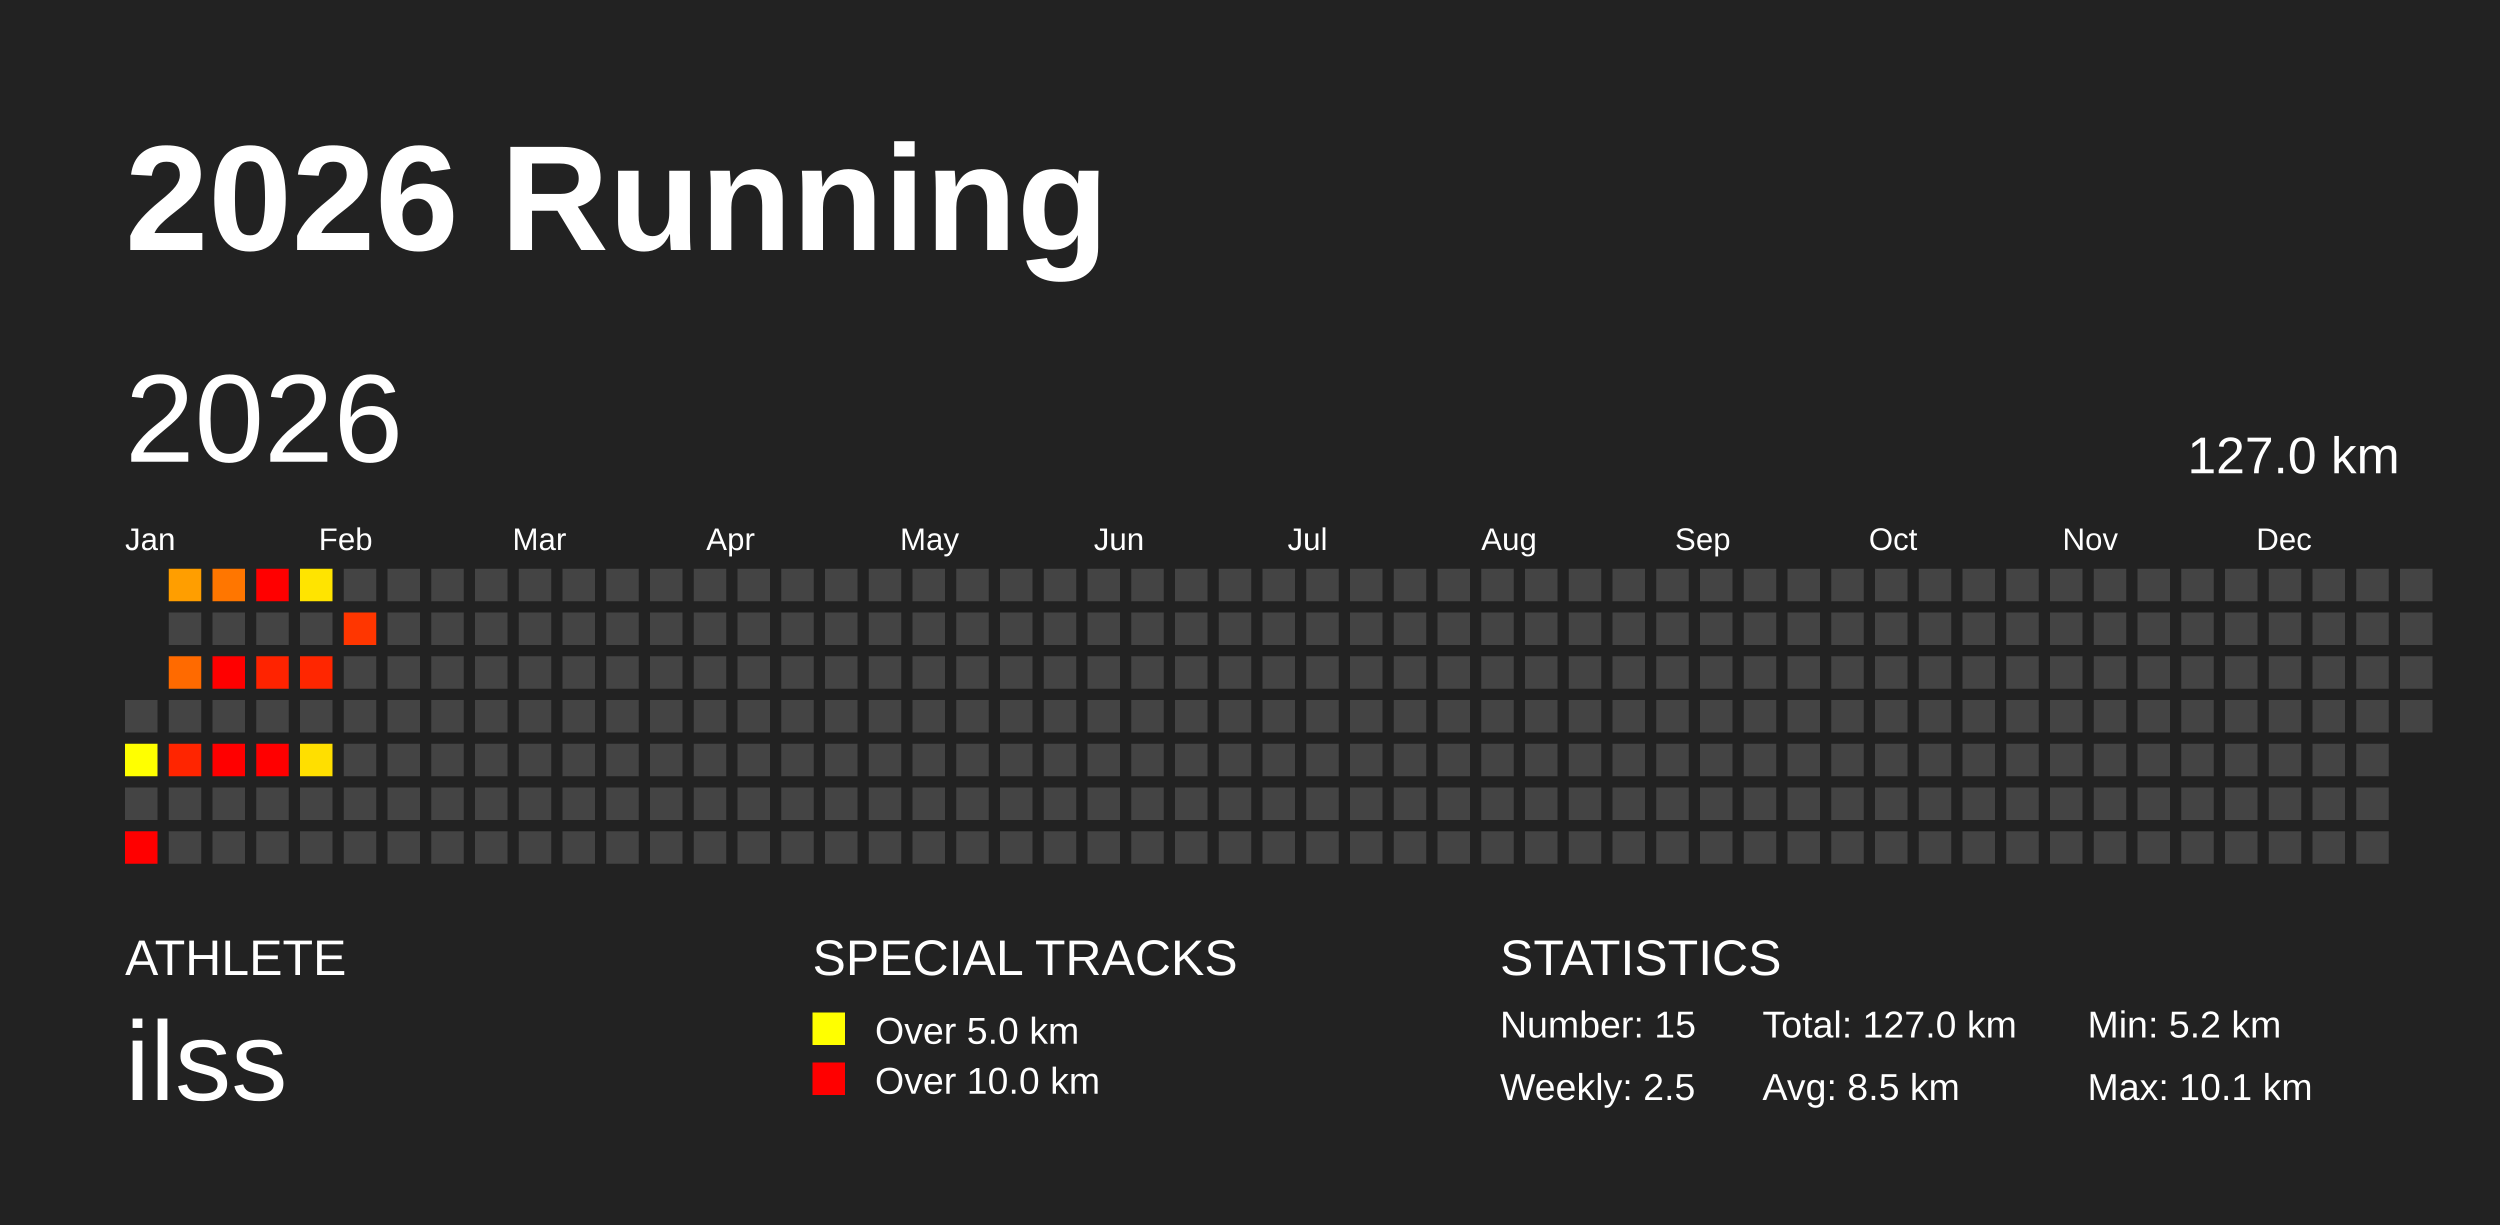
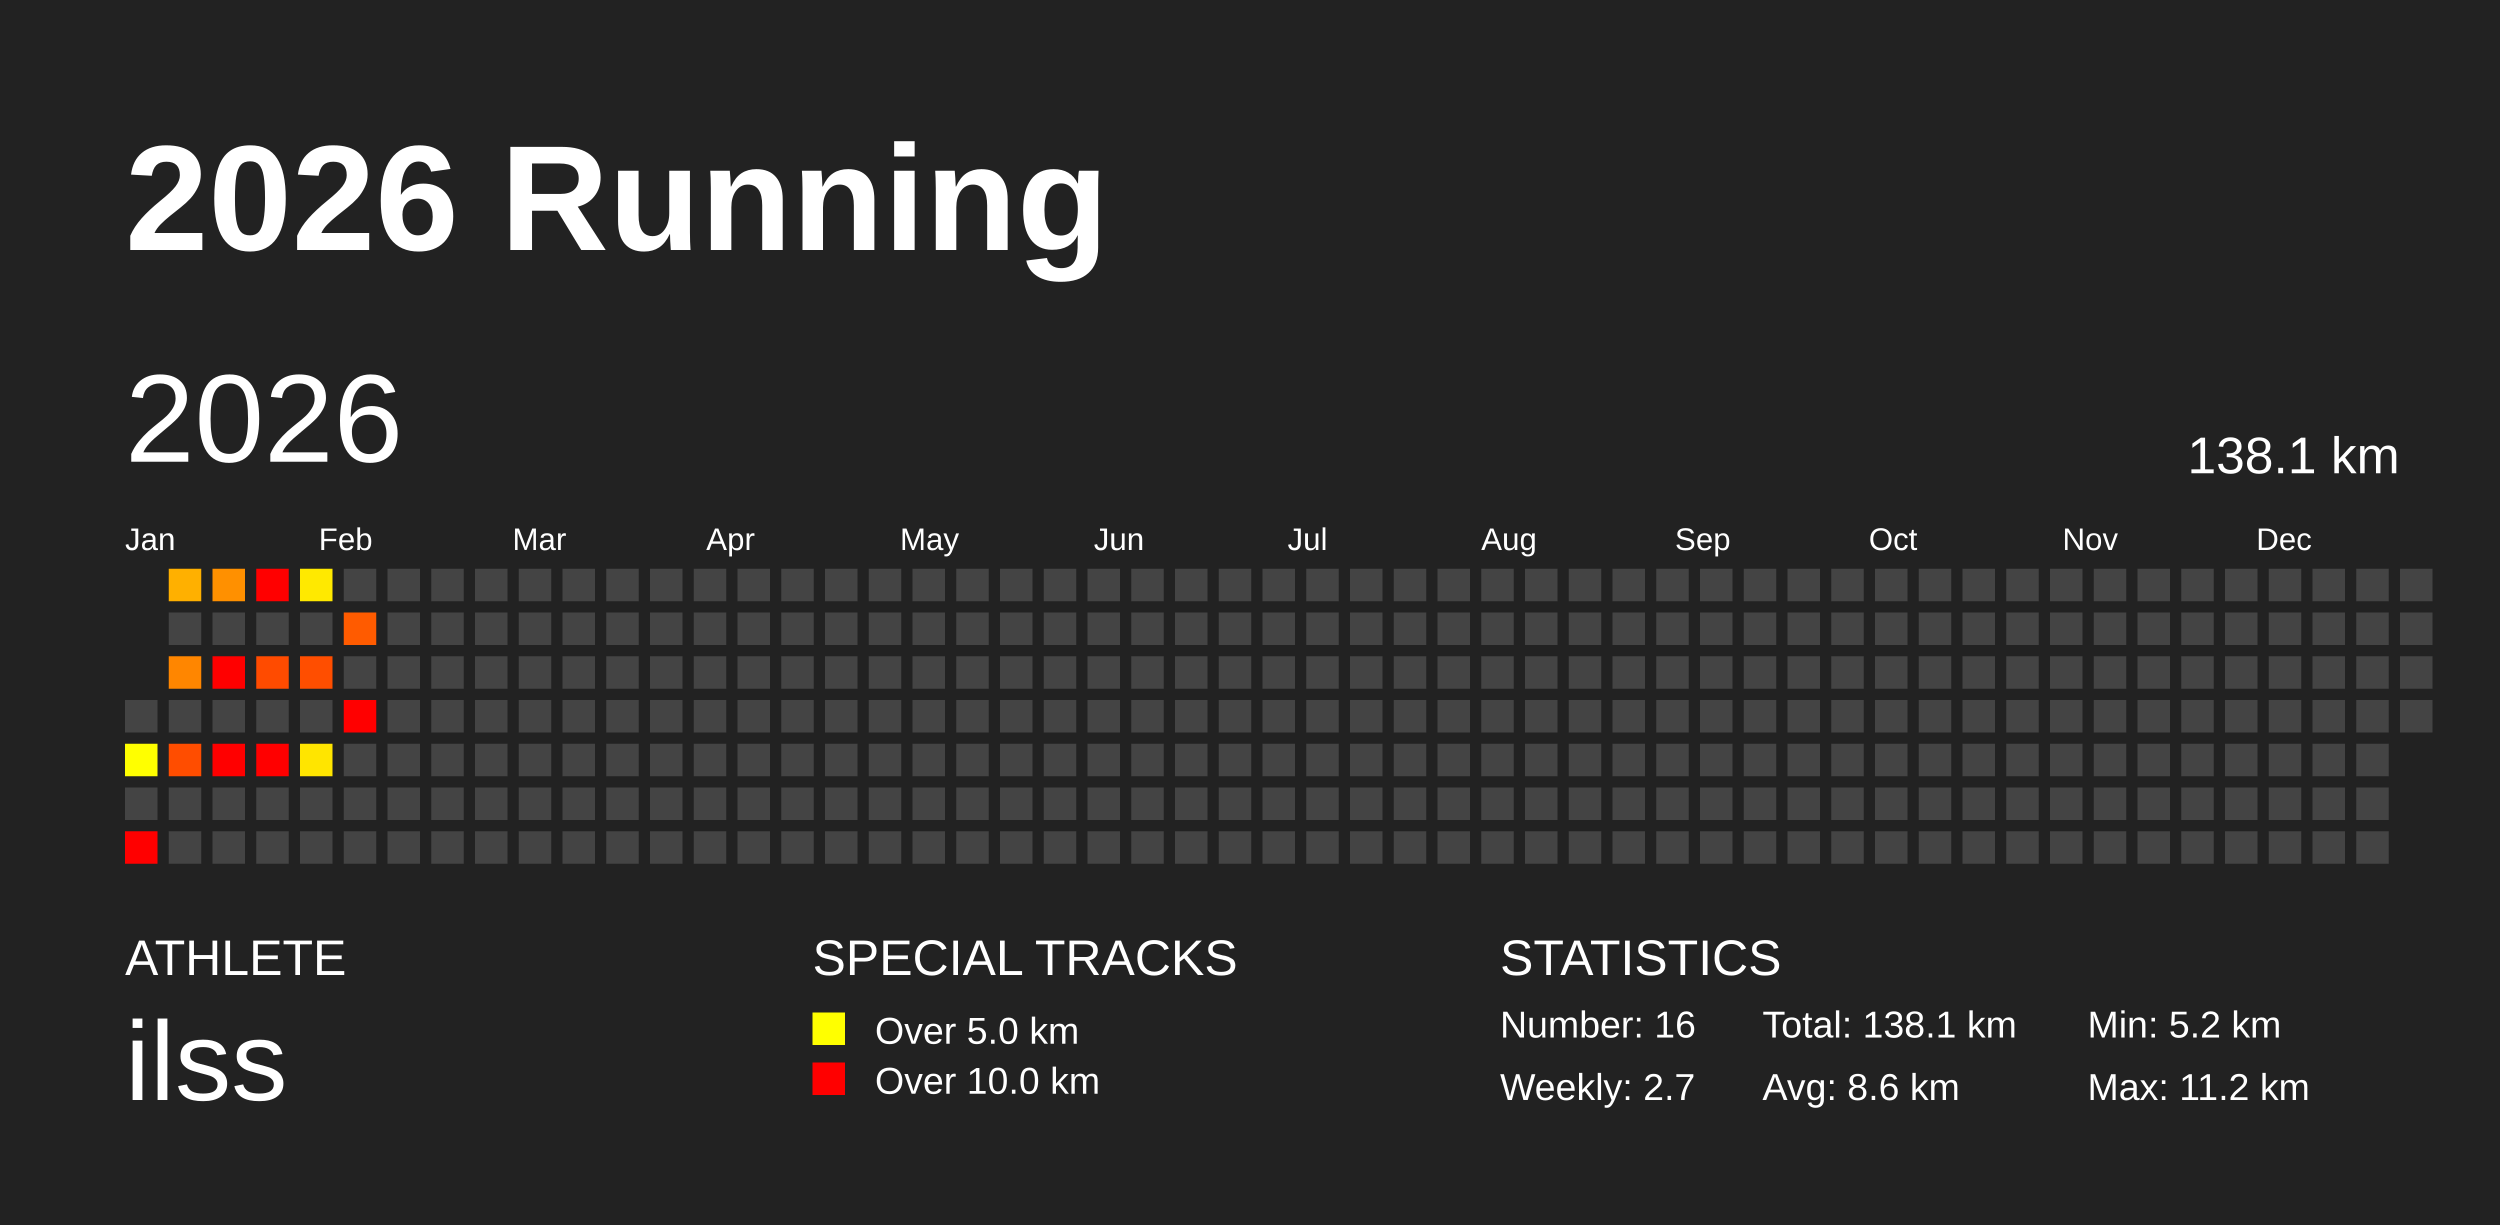
<svg xmlns="http://www.w3.org/2000/svg" baseProfile="full" height="98mm" version="1.1" viewBox="0,0,200,98" width="200mm">
  <defs />
  <rect fill="#222222" height="98" width="200" x="0" y="0" />
  <text fill="#FFFFFF" style="font-size:12px; font-family:Arial; font-weight:bold;" x="10" y="20">2026 Running</text>
  <text fill="#FFFFFF" style="font-size:4px; font-family:Arial" x="10" y="78">ATHLETE</text>
  <text fill="#FFFFFF" style="font-size:9px; font-family:Arial" x="10" y="88">ilss</text>
  <text fill="#FFFFFF" style="font-size:4px; font-family:Arial" x="65" y="78">SPECIAL TRACKS</text>
  <rect fill="yellow" height="2.6" width="2.6" x="65" y="81" />
  <text fill="#FFFFFF" style="font-size:3px; font-family:Arial" x="70" y="83.5">Over 5.0 km</text>
  <rect fill="red" height="2.6" width="2.6" x="65" y="85" />
  <text fill="#FFFFFF" style="font-size:3px; font-family:Arial" x="70" y="87.5">Over 10.0 km</text>
  <text fill="#FFFFFF" style="font-size:4px; font-family:Arial" x="120" y="78">STATISTICS</text>
-   <text fill="#FFFFFF" style="font-size:3px; font-family:Arial" x="120" y="83">Number: 15</text>
-   <text fill="#FFFFFF" style="font-size:3px; font-family:Arial" x="120" y="88">Weekly: 2.5</text>
-   <text fill="#FFFFFF" style="font-size:3px; font-family:Arial" x="141" y="83">Total: 127.0 km</text>
-   <text fill="#FFFFFF" style="font-size:3px; font-family:Arial" x="141" y="88">Avg: 8.5 km</text>
+   <text fill="#FFFFFF" style="font-size:3px; font-family:Arial" x="120" y="83">Number: 16</text>
+   <text fill="#FFFFFF" style="font-size:3px; font-family:Arial" x="120" y="88">Weekly: 2.7</text>
+   <text fill="#FFFFFF" style="font-size:3px; font-family:Arial" x="141" y="83">Total: 138.1 km</text>
+   <text fill="#FFFFFF" style="font-size:3px; font-family:Arial" x="141" y="88">Avg: 8.6 km</text>
  <text fill="#FFFFFF" style="font-size:3px; font-family:Arial" x="167" y="83">Min: 5.2 km</text>
-   <text fill="#FFFFFF" style="font-size:3px; font-family:Arial" x="167" y="88">Max: 10.1 km</text>
+   <text fill="#FFFFFF" style="font-size:3px; font-family:Arial" x="167" y="88">Max: 11.2 km</text>
  <text dominant-baseline="hanging" fill="#FFFFFF" style="font-size:10.0px; font-family:Arial;" x="10" y="30">2026</text>
-   <text dominant-baseline="hanging" fill="#FFFFFF" style="font-size:4.125px; font-family:Arial;" x="175" y="35">127.0 km</text>
+   <text dominant-baseline="hanging" fill="#FFFFFF" style="font-size:4.125px; font-family:Arial;" x="175" y="35">138.1 km</text>
  <text fill="#FFFFFF" style="font-size:2.5px; font-family:Arial" x="10.0" y="44">Jan</text>
  <text fill="#FFFFFF" style="font-size:2.5px; font-family:Arial" x="25.5" y="44">Feb</text>
  <text fill="#FFFFFF" style="font-size:2.5px; font-family:Arial" x="41.0" y="44">Mar</text>
  <text fill="#FFFFFF" style="font-size:2.5px; font-family:Arial" x="56.5" y="44">Apr</text>
  <text fill="#FFFFFF" style="font-size:2.5px; font-family:Arial" x="72.0" y="44">May</text>
  <text fill="#FFFFFF" style="font-size:2.5px; font-family:Arial" x="87.5" y="44">Jun</text>
  <text fill="#FFFFFF" style="font-size:2.5px; font-family:Arial" x="103.0" y="44">Jul</text>
  <text fill="#FFFFFF" style="font-size:2.5px; font-family:Arial" x="118.5" y="44">Aug</text>
  <text fill="#FFFFFF" style="font-size:2.5px; font-family:Arial" x="134.0" y="44">Sep</text>
  <text fill="#FFFFFF" style="font-size:2.5px; font-family:Arial" x="149.5" y="44">Oct</text>
  <text fill="#FFFFFF" style="font-size:2.5px; font-family:Arial" x="165.0" y="44">Nov</text>
  <text fill="#FFFFFF" style="font-size:2.5px; font-family:Arial" x="180.5" y="44">Dec</text>
  <rect fill="#444444" height="2.6" width="2.6" x="10.0" y="56.0" />
  <rect fill="#ffff00" height="2.6" width="2.6" x="10.0" y="59.5" />
  <rect fill="#444444" height="2.6" width="2.6" x="10.0" y="63.0" />
  <rect fill="red" height="2.6" width="2.6" x="10.0" y="66.5" />
-   <rect fill="#ff9e00" height="2.6" width="2.6" x="13.5" y="45.5" />
+   <rect fill="#ffb000" height="2.6" width="2.6" x="13.5" y="45.5" />
  <rect fill="#444444" height="2.6" width="2.6" x="13.5" y="49.0" />
-   <rect fill="#ff6a00" height="2.6" width="2.6" x="13.5" y="52.5" />
+   <rect fill="#ff8600" height="2.6" width="2.6" x="13.5" y="52.5" />
  <rect fill="#444444" height="2.6" width="2.6" x="13.5" y="56.0" />
-   <rect fill="#ff2500" height="2.6" width="2.6" x="13.5" y="59.5" />
+   <rect fill="#ff4d00" height="2.6" width="2.6" x="13.5" y="59.5" />
  <rect fill="#444444" height="2.6" width="2.6" x="13.5" y="63.0" />
  <rect fill="#444444" height="2.6" width="2.6" x="13.5" y="66.5" />
-   <rect fill="#ff7600" height="2.6" width="2.6" x="17.0" y="45.5" />
+   <rect fill="#ff9000" height="2.6" width="2.6" x="17.0" y="45.5" />
  <rect fill="#444444" height="2.6" width="2.6" x="17.0" y="49.0" />
  <rect fill="red" height="2.6" width="2.6" x="17.0" y="52.5" />
  <rect fill="#444444" height="2.6" width="2.6" x="17.0" y="56.0" />
  <rect fill="red" height="2.6" width="2.6" x="17.0" y="59.5" />
  <rect fill="#444444" height="2.6" width="2.6" x="17.0" y="63.0" />
  <rect fill="#444444" height="2.6" width="2.6" x="17.0" y="66.5" />
  <rect fill="red" height="2.6" width="2.6" x="20.5" y="45.5" />
  <rect fill="#444444" height="2.6" width="2.6" x="20.5" y="49.0" />
-   <rect fill="#ff2300" height="2.6" width="2.6" x="20.5" y="52.5" />
+   <rect fill="#ff4b00" height="2.6" width="2.6" x="20.5" y="52.5" />
  <rect fill="#444444" height="2.6" width="2.6" x="20.5" y="56.0" />
  <rect fill="red" height="2.6" width="2.6" x="20.5" y="59.5" />
  <rect fill="#444444" height="2.6" width="2.6" x="20.5" y="63.0" />
  <rect fill="#444444" height="2.6" width="2.6" x="20.5" y="66.5" />
-   <rect fill="#ffe400" height="2.6" width="2.6" x="24.0" y="45.5" />
+   <rect fill="#ffe900" height="2.6" width="2.6" x="24.0" y="45.5" />
  <rect fill="#444444" height="2.6" width="2.6" x="24.0" y="49.0" />
-   <rect fill="#ff2600" height="2.6" width="2.6" x="24.0" y="52.5" />
+   <rect fill="#ff4e00" height="2.6" width="2.6" x="24.0" y="52.5" />
  <rect fill="#444444" height="2.6" width="2.6" x="24.0" y="56.0" />
-   <rect fill="#ffdf00" height="2.6" width="2.6" x="24.0" y="59.5" />
+   <rect fill="#ffe500" height="2.6" width="2.6" x="24.0" y="59.5" />
  <rect fill="#444444" height="2.6" width="2.6" x="24.0" y="63.0" />
  <rect fill="#444444" height="2.6" width="2.6" x="24.0" y="66.5" />
  <rect fill="#444444" height="2.6" width="2.6" x="27.5" y="45.5" />
-   <rect fill="#ff3600" height="2.6" width="2.6" x="27.5" y="49.0" />
+   <rect fill="#ff5b00" height="2.6" width="2.6" x="27.5" y="49.0" />
  <rect fill="#444444" height="2.6" width="2.6" x="27.5" y="52.5" />
-   <rect fill="#444444" height="2.6" width="2.6" x="27.5" y="56.0" />
+   <rect fill="red" height="2.6" width="2.6" x="27.5" y="56.0" />
  <rect fill="#444444" height="2.6" width="2.6" x="27.5" y="59.5" />
  <rect fill="#444444" height="2.6" width="2.6" x="27.5" y="63.0" />
  <rect fill="#444444" height="2.6" width="2.6" x="27.5" y="66.5" />
  <rect fill="#444444" height="2.6" width="2.6" x="31.0" y="45.5" />
  <rect fill="#444444" height="2.6" width="2.6" x="31.0" y="49.0" />
  <rect fill="#444444" height="2.6" width="2.6" x="31.0" y="52.5" />
  <rect fill="#444444" height="2.6" width="2.6" x="31.0" y="56.0" />
  <rect fill="#444444" height="2.6" width="2.6" x="31.0" y="59.5" />
  <rect fill="#444444" height="2.6" width="2.6" x="31.0" y="63.0" />
  <rect fill="#444444" height="2.6" width="2.6" x="31.0" y="66.5" />
  <rect fill="#444444" height="2.6" width="2.6" x="34.5" y="45.5" />
  <rect fill="#444444" height="2.6" width="2.6" x="34.5" y="49.0" />
  <rect fill="#444444" height="2.6" width="2.6" x="34.5" y="52.5" />
  <rect fill="#444444" height="2.6" width="2.6" x="34.5" y="56.0" />
  <rect fill="#444444" height="2.6" width="2.6" x="34.5" y="59.5" />
  <rect fill="#444444" height="2.6" width="2.6" x="34.5" y="63.0" />
  <rect fill="#444444" height="2.6" width="2.6" x="34.5" y="66.5" />
  <rect fill="#444444" height="2.6" width="2.6" x="38.0" y="45.5" />
  <rect fill="#444444" height="2.6" width="2.6" x="38.0" y="49.0" />
  <rect fill="#444444" height="2.6" width="2.6" x="38.0" y="52.5" />
  <rect fill="#444444" height="2.6" width="2.6" x="38.0" y="56.0" />
  <rect fill="#444444" height="2.6" width="2.6" x="38.0" y="59.5" />
  <rect fill="#444444" height="2.6" width="2.6" x="38.0" y="63.0" />
  <rect fill="#444444" height="2.6" width="2.6" x="38.0" y="66.5" />
  <rect fill="#444444" height="2.6" width="2.6" x="41.5" y="45.5" />
  <rect fill="#444444" height="2.6" width="2.6" x="41.5" y="49.0" />
  <rect fill="#444444" height="2.6" width="2.6" x="41.5" y="52.5" />
  <rect fill="#444444" height="2.6" width="2.6" x="41.5" y="56.0" />
  <rect fill="#444444" height="2.6" width="2.6" x="41.5" y="59.5" />
  <rect fill="#444444" height="2.6" width="2.6" x="41.5" y="63.0" />
  <rect fill="#444444" height="2.6" width="2.6" x="41.5" y="66.5" />
  <rect fill="#444444" height="2.6" width="2.6" x="45.0" y="45.5" />
  <rect fill="#444444" height="2.6" width="2.6" x="45.0" y="49.0" />
  <rect fill="#444444" height="2.6" width="2.6" x="45.0" y="52.5" />
  <rect fill="#444444" height="2.6" width="2.6" x="45.0" y="56.0" />
  <rect fill="#444444" height="2.6" width="2.6" x="45.0" y="59.5" />
  <rect fill="#444444" height="2.6" width="2.6" x="45.0" y="63.0" />
  <rect fill="#444444" height="2.6" width="2.6" x="45.0" y="66.5" />
  <rect fill="#444444" height="2.6" width="2.6" x="48.5" y="45.5" />
  <rect fill="#444444" height="2.6" width="2.6" x="48.5" y="49.0" />
  <rect fill="#444444" height="2.6" width="2.6" x="48.5" y="52.5" />
  <rect fill="#444444" height="2.6" width="2.6" x="48.5" y="56.0" />
  <rect fill="#444444" height="2.6" width="2.6" x="48.5" y="59.5" />
  <rect fill="#444444" height="2.6" width="2.6" x="48.5" y="63.0" />
  <rect fill="#444444" height="2.6" width="2.6" x="48.5" y="66.5" />
  <rect fill="#444444" height="2.6" width="2.6" x="52.0" y="45.5" />
  <rect fill="#444444" height="2.6" width="2.6" x="52.0" y="49.0" />
  <rect fill="#444444" height="2.6" width="2.6" x="52.0" y="52.5" />
  <rect fill="#444444" height="2.6" width="2.6" x="52.0" y="56.0" />
  <rect fill="#444444" height="2.6" width="2.6" x="52.0" y="59.5" />
  <rect fill="#444444" height="2.6" width="2.6" x="52.0" y="63.0" />
  <rect fill="#444444" height="2.6" width="2.6" x="52.0" y="66.5" />
  <rect fill="#444444" height="2.6" width="2.6" x="55.5" y="45.5" />
  <rect fill="#444444" height="2.6" width="2.6" x="55.5" y="49.0" />
  <rect fill="#444444" height="2.6" width="2.6" x="55.5" y="52.5" />
  <rect fill="#444444" height="2.6" width="2.6" x="55.5" y="56.0" />
  <rect fill="#444444" height="2.6" width="2.6" x="55.5" y="59.5" />
  <rect fill="#444444" height="2.6" width="2.6" x="55.5" y="63.0" />
  <rect fill="#444444" height="2.6" width="2.6" x="55.5" y="66.5" />
  <rect fill="#444444" height="2.6" width="2.6" x="59.0" y="45.5" />
  <rect fill="#444444" height="2.6" width="2.6" x="59.0" y="49.0" />
  <rect fill="#444444" height="2.6" width="2.6" x="59.0" y="52.5" />
  <rect fill="#444444" height="2.6" width="2.6" x="59.0" y="56.0" />
  <rect fill="#444444" height="2.6" width="2.6" x="59.0" y="59.5" />
  <rect fill="#444444" height="2.6" width="2.6" x="59.0" y="63.0" />
  <rect fill="#444444" height="2.6" width="2.6" x="59.0" y="66.5" />
  <rect fill="#444444" height="2.6" width="2.6" x="62.5" y="45.5" />
  <rect fill="#444444" height="2.6" width="2.6" x="62.5" y="49.0" />
  <rect fill="#444444" height="2.6" width="2.6" x="62.5" y="52.5" />
  <rect fill="#444444" height="2.6" width="2.6" x="62.5" y="56.0" />
  <rect fill="#444444" height="2.6" width="2.6" x="62.5" y="59.5" />
  <rect fill="#444444" height="2.6" width="2.6" x="62.5" y="63.0" />
  <rect fill="#444444" height="2.6" width="2.6" x="62.5" y="66.5" />
  <rect fill="#444444" height="2.6" width="2.6" x="66.0" y="45.5" />
  <rect fill="#444444" height="2.6" width="2.6" x="66.0" y="49.0" />
  <rect fill="#444444" height="2.6" width="2.6" x="66.0" y="52.5" />
  <rect fill="#444444" height="2.6" width="2.6" x="66.0" y="56.0" />
  <rect fill="#444444" height="2.6" width="2.6" x="66.0" y="59.5" />
  <rect fill="#444444" height="2.6" width="2.6" x="66.0" y="63.0" />
  <rect fill="#444444" height="2.6" width="2.6" x="66.0" y="66.5" />
  <rect fill="#444444" height="2.6" width="2.6" x="69.5" y="45.5" />
  <rect fill="#444444" height="2.6" width="2.6" x="69.5" y="49.0" />
  <rect fill="#444444" height="2.6" width="2.6" x="69.5" y="52.5" />
  <rect fill="#444444" height="2.6" width="2.6" x="69.5" y="56.0" />
  <rect fill="#444444" height="2.6" width="2.6" x="69.5" y="59.5" />
  <rect fill="#444444" height="2.6" width="2.6" x="69.5" y="63.0" />
  <rect fill="#444444" height="2.6" width="2.6" x="69.5" y="66.5" />
  <rect fill="#444444" height="2.6" width="2.6" x="73.0" y="45.5" />
  <rect fill="#444444" height="2.6" width="2.6" x="73.0" y="49.0" />
  <rect fill="#444444" height="2.6" width="2.6" x="73.0" y="52.5" />
  <rect fill="#444444" height="2.6" width="2.6" x="73.0" y="56.0" />
  <rect fill="#444444" height="2.6" width="2.6" x="73.0" y="59.5" />
  <rect fill="#444444" height="2.6" width="2.6" x="73.0" y="63.0" />
  <rect fill="#444444" height="2.6" width="2.6" x="73.0" y="66.5" />
  <rect fill="#444444" height="2.6" width="2.6" x="76.5" y="45.5" />
  <rect fill="#444444" height="2.6" width="2.6" x="76.5" y="49.0" />
  <rect fill="#444444" height="2.6" width="2.6" x="76.5" y="52.5" />
  <rect fill="#444444" height="2.6" width="2.6" x="76.5" y="56.0" />
  <rect fill="#444444" height="2.6" width="2.6" x="76.5" y="59.5" />
  <rect fill="#444444" height="2.6" width="2.6" x="76.5" y="63.0" />
  <rect fill="#444444" height="2.6" width="2.6" x="76.5" y="66.5" />
  <rect fill="#444444" height="2.6" width="2.6" x="80.0" y="45.5" />
  <rect fill="#444444" height="2.6" width="2.6" x="80.0" y="49.0" />
  <rect fill="#444444" height="2.6" width="2.6" x="80.0" y="52.5" />
  <rect fill="#444444" height="2.6" width="2.6" x="80.0" y="56.0" />
  <rect fill="#444444" height="2.6" width="2.6" x="80.0" y="59.5" />
  <rect fill="#444444" height="2.6" width="2.6" x="80.0" y="63.0" />
  <rect fill="#444444" height="2.6" width="2.6" x="80.0" y="66.5" />
  <rect fill="#444444" height="2.6" width="2.6" x="83.5" y="45.5" />
  <rect fill="#444444" height="2.6" width="2.6" x="83.5" y="49.0" />
  <rect fill="#444444" height="2.6" width="2.6" x="83.5" y="52.5" />
  <rect fill="#444444" height="2.6" width="2.6" x="83.5" y="56.0" />
  <rect fill="#444444" height="2.6" width="2.6" x="83.5" y="59.5" />
  <rect fill="#444444" height="2.6" width="2.6" x="83.5" y="63.0" />
  <rect fill="#444444" height="2.6" width="2.6" x="83.5" y="66.5" />
  <rect fill="#444444" height="2.6" width="2.6" x="87.0" y="45.5" />
  <rect fill="#444444" height="2.6" width="2.6" x="87.0" y="49.0" />
  <rect fill="#444444" height="2.6" width="2.6" x="87.0" y="52.5" />
  <rect fill="#444444" height="2.6" width="2.6" x="87.0" y="56.0" />
  <rect fill="#444444" height="2.6" width="2.6" x="87.0" y="59.5" />
  <rect fill="#444444" height="2.6" width="2.6" x="87.0" y="63.0" />
  <rect fill="#444444" height="2.6" width="2.6" x="87.0" y="66.5" />
  <rect fill="#444444" height="2.6" width="2.6" x="90.5" y="45.5" />
  <rect fill="#444444" height="2.6" width="2.6" x="90.5" y="49.0" />
  <rect fill="#444444" height="2.6" width="2.6" x="90.5" y="52.5" />
  <rect fill="#444444" height="2.6" width="2.6" x="90.5" y="56.0" />
  <rect fill="#444444" height="2.6" width="2.6" x="90.5" y="59.5" />
  <rect fill="#444444" height="2.6" width="2.6" x="90.5" y="63.0" />
  <rect fill="#444444" height="2.6" width="2.6" x="90.5" y="66.5" />
  <rect fill="#444444" height="2.6" width="2.6" x="94.0" y="45.5" />
  <rect fill="#444444" height="2.6" width="2.6" x="94.0" y="49.0" />
  <rect fill="#444444" height="2.6" width="2.6" x="94.0" y="52.5" />
  <rect fill="#444444" height="2.6" width="2.6" x="94.0" y="56.0" />
  <rect fill="#444444" height="2.6" width="2.6" x="94.0" y="59.5" />
  <rect fill="#444444" height="2.6" width="2.6" x="94.0" y="63.0" />
  <rect fill="#444444" height="2.6" width="2.6" x="94.0" y="66.5" />
  <rect fill="#444444" height="2.6" width="2.6" x="97.5" y="45.5" />
  <rect fill="#444444" height="2.6" width="2.6" x="97.5" y="49.0" />
  <rect fill="#444444" height="2.6" width="2.6" x="97.5" y="52.5" />
  <rect fill="#444444" height="2.6" width="2.6" x="97.5" y="56.0" />
  <rect fill="#444444" height="2.6" width="2.6" x="97.5" y="59.5" />
  <rect fill="#444444" height="2.6" width="2.6" x="97.5" y="63.0" />
  <rect fill="#444444" height="2.6" width="2.6" x="97.5" y="66.5" />
  <rect fill="#444444" height="2.6" width="2.6" x="101.0" y="45.5" />
  <rect fill="#444444" height="2.6" width="2.6" x="101.0" y="49.0" />
  <rect fill="#444444" height="2.6" width="2.6" x="101.0" y="52.5" />
  <rect fill="#444444" height="2.6" width="2.6" x="101.0" y="56.0" />
  <rect fill="#444444" height="2.6" width="2.6" x="101.0" y="59.5" />
  <rect fill="#444444" height="2.6" width="2.6" x="101.0" y="63.0" />
  <rect fill="#444444" height="2.6" width="2.6" x="101.0" y="66.5" />
  <rect fill="#444444" height="2.6" width="2.6" x="104.5" y="45.5" />
  <rect fill="#444444" height="2.6" width="2.6" x="104.5" y="49.0" />
  <rect fill="#444444" height="2.6" width="2.6" x="104.5" y="52.5" />
  <rect fill="#444444" height="2.6" width="2.6" x="104.5" y="56.0" />
  <rect fill="#444444" height="2.6" width="2.6" x="104.5" y="59.5" />
  <rect fill="#444444" height="2.6" width="2.6" x="104.5" y="63.0" />
  <rect fill="#444444" height="2.6" width="2.6" x="104.5" y="66.5" />
  <rect fill="#444444" height="2.6" width="2.6" x="108.0" y="45.5" />
  <rect fill="#444444" height="2.6" width="2.6" x="108.0" y="49.0" />
  <rect fill="#444444" height="2.6" width="2.6" x="108.0" y="52.5" />
  <rect fill="#444444" height="2.6" width="2.6" x="108.0" y="56.0" />
  <rect fill="#444444" height="2.6" width="2.6" x="108.0" y="59.5" />
  <rect fill="#444444" height="2.6" width="2.6" x="108.0" y="63.0" />
  <rect fill="#444444" height="2.6" width="2.6" x="108.0" y="66.5" />
  <rect fill="#444444" height="2.6" width="2.6" x="111.5" y="45.5" />
  <rect fill="#444444" height="2.6" width="2.6" x="111.5" y="49.0" />
  <rect fill="#444444" height="2.6" width="2.6" x="111.5" y="52.5" />
  <rect fill="#444444" height="2.6" width="2.6" x="111.5" y="56.0" />
  <rect fill="#444444" height="2.6" width="2.6" x="111.5" y="59.5" />
  <rect fill="#444444" height="2.6" width="2.6" x="111.5" y="63.0" />
  <rect fill="#444444" height="2.6" width="2.6" x="111.5" y="66.5" />
  <rect fill="#444444" height="2.6" width="2.6" x="115.0" y="45.5" />
  <rect fill="#444444" height="2.6" width="2.6" x="115.0" y="49.0" />
  <rect fill="#444444" height="2.6" width="2.6" x="115.0" y="52.5" />
  <rect fill="#444444" height="2.6" width="2.6" x="115.0" y="56.0" />
  <rect fill="#444444" height="2.6" width="2.6" x="115.0" y="59.5" />
  <rect fill="#444444" height="2.6" width="2.6" x="115.0" y="63.0" />
  <rect fill="#444444" height="2.6" width="2.6" x="115.0" y="66.5" />
  <rect fill="#444444" height="2.6" width="2.6" x="118.5" y="45.5" />
  <rect fill="#444444" height="2.6" width="2.6" x="118.5" y="49.0" />
  <rect fill="#444444" height="2.6" width="2.6" x="118.5" y="52.5" />
  <rect fill="#444444" height="2.6" width="2.6" x="118.5" y="56.0" />
  <rect fill="#444444" height="2.6" width="2.6" x="118.5" y="59.5" />
  <rect fill="#444444" height="2.6" width="2.6" x="118.5" y="63.0" />
  <rect fill="#444444" height="2.6" width="2.6" x="118.5" y="66.5" />
  <rect fill="#444444" height="2.6" width="2.6" x="122.0" y="45.5" />
  <rect fill="#444444" height="2.6" width="2.6" x="122.0" y="49.0" />
  <rect fill="#444444" height="2.6" width="2.6" x="122.0" y="52.5" />
  <rect fill="#444444" height="2.6" width="2.6" x="122.0" y="56.0" />
  <rect fill="#444444" height="2.6" width="2.6" x="122.0" y="59.5" />
  <rect fill="#444444" height="2.6" width="2.6" x="122.0" y="63.0" />
  <rect fill="#444444" height="2.6" width="2.6" x="122.0" y="66.5" />
  <rect fill="#444444" height="2.6" width="2.6" x="125.5" y="45.5" />
  <rect fill="#444444" height="2.6" width="2.6" x="125.5" y="49.0" />
  <rect fill="#444444" height="2.6" width="2.6" x="125.5" y="52.5" />
  <rect fill="#444444" height="2.6" width="2.6" x="125.5" y="56.0" />
  <rect fill="#444444" height="2.6" width="2.6" x="125.5" y="59.5" />
  <rect fill="#444444" height="2.6" width="2.6" x="125.5" y="63.0" />
  <rect fill="#444444" height="2.6" width="2.6" x="125.5" y="66.5" />
  <rect fill="#444444" height="2.6" width="2.6" x="129.0" y="45.5" />
  <rect fill="#444444" height="2.6" width="2.6" x="129.0" y="49.0" />
  <rect fill="#444444" height="2.6" width="2.6" x="129.0" y="52.5" />
  <rect fill="#444444" height="2.6" width="2.6" x="129.0" y="56.0" />
  <rect fill="#444444" height="2.6" width="2.6" x="129.0" y="59.5" />
  <rect fill="#444444" height="2.6" width="2.6" x="129.0" y="63.0" />
  <rect fill="#444444" height="2.6" width="2.6" x="129.0" y="66.5" />
  <rect fill="#444444" height="2.6" width="2.6" x="132.5" y="45.5" />
  <rect fill="#444444" height="2.6" width="2.6" x="132.5" y="49.0" />
  <rect fill="#444444" height="2.6" width="2.6" x="132.5" y="52.5" />
  <rect fill="#444444" height="2.6" width="2.6" x="132.5" y="56.0" />
  <rect fill="#444444" height="2.6" width="2.6" x="132.5" y="59.5" />
  <rect fill="#444444" height="2.6" width="2.6" x="132.5" y="63.0" />
  <rect fill="#444444" height="2.6" width="2.6" x="132.5" y="66.5" />
  <rect fill="#444444" height="2.6" width="2.6" x="136.0" y="45.5" />
  <rect fill="#444444" height="2.6" width="2.6" x="136.0" y="49.0" />
  <rect fill="#444444" height="2.6" width="2.6" x="136.0" y="52.5" />
  <rect fill="#444444" height="2.6" width="2.6" x="136.0" y="56.0" />
  <rect fill="#444444" height="2.6" width="2.6" x="136.0" y="59.5" />
  <rect fill="#444444" height="2.6" width="2.6" x="136.0" y="63.0" />
  <rect fill="#444444" height="2.6" width="2.6" x="136.0" y="66.5" />
  <rect fill="#444444" height="2.6" width="2.6" x="139.5" y="45.5" />
  <rect fill="#444444" height="2.6" width="2.6" x="139.5" y="49.0" />
  <rect fill="#444444" height="2.6" width="2.6" x="139.5" y="52.5" />
  <rect fill="#444444" height="2.6" width="2.6" x="139.5" y="56.0" />
  <rect fill="#444444" height="2.6" width="2.6" x="139.5" y="59.5" />
  <rect fill="#444444" height="2.6" width="2.6" x="139.5" y="63.0" />
  <rect fill="#444444" height="2.6" width="2.6" x="139.5" y="66.5" />
  <rect fill="#444444" height="2.6" width="2.6" x="143.0" y="45.5" />
  <rect fill="#444444" height="2.6" width="2.6" x="143.0" y="49.0" />
  <rect fill="#444444" height="2.6" width="2.6" x="143.0" y="52.5" />
  <rect fill="#444444" height="2.6" width="2.6" x="143.0" y="56.0" />
  <rect fill="#444444" height="2.6" width="2.6" x="143.0" y="59.5" />
  <rect fill="#444444" height="2.6" width="2.6" x="143.0" y="63.0" />
  <rect fill="#444444" height="2.6" width="2.6" x="143.0" y="66.5" />
  <rect fill="#444444" height="2.6" width="2.6" x="146.5" y="45.5" />
  <rect fill="#444444" height="2.6" width="2.6" x="146.5" y="49.0" />
  <rect fill="#444444" height="2.6" width="2.6" x="146.5" y="52.5" />
  <rect fill="#444444" height="2.6" width="2.6" x="146.5" y="56.0" />
  <rect fill="#444444" height="2.6" width="2.6" x="146.5" y="59.5" />
  <rect fill="#444444" height="2.6" width="2.6" x="146.5" y="63.0" />
  <rect fill="#444444" height="2.6" width="2.6" x="146.5" y="66.5" />
  <rect fill="#444444" height="2.6" width="2.6" x="150.0" y="45.5" />
  <rect fill="#444444" height="2.6" width="2.6" x="150.0" y="49.0" />
  <rect fill="#444444" height="2.6" width="2.6" x="150.0" y="52.5" />
  <rect fill="#444444" height="2.6" width="2.6" x="150.0" y="56.0" />
  <rect fill="#444444" height="2.6" width="2.6" x="150.0" y="59.5" />
  <rect fill="#444444" height="2.6" width="2.6" x="150.0" y="63.0" />
  <rect fill="#444444" height="2.6" width="2.6" x="150.0" y="66.5" />
  <rect fill="#444444" height="2.6" width="2.6" x="153.5" y="45.5" />
  <rect fill="#444444" height="2.6" width="2.6" x="153.5" y="49.0" />
  <rect fill="#444444" height="2.6" width="2.6" x="153.5" y="52.5" />
  <rect fill="#444444" height="2.6" width="2.6" x="153.5" y="56.0" />
  <rect fill="#444444" height="2.6" width="2.6" x="153.5" y="59.5" />
  <rect fill="#444444" height="2.6" width="2.6" x="153.5" y="63.0" />
  <rect fill="#444444" height="2.6" width="2.6" x="153.5" y="66.5" />
  <rect fill="#444444" height="2.6" width="2.6" x="157.0" y="45.5" />
  <rect fill="#444444" height="2.6" width="2.6" x="157.0" y="49.0" />
  <rect fill="#444444" height="2.6" width="2.6" x="157.0" y="52.5" />
  <rect fill="#444444" height="2.6" width="2.6" x="157.0" y="56.0" />
  <rect fill="#444444" height="2.6" width="2.6" x="157.0" y="59.5" />
  <rect fill="#444444" height="2.6" width="2.6" x="157.0" y="63.0" />
  <rect fill="#444444" height="2.6" width="2.6" x="157.0" y="66.5" />
  <rect fill="#444444" height="2.6" width="2.6" x="160.5" y="45.5" />
  <rect fill="#444444" height="2.6" width="2.6" x="160.5" y="49.0" />
  <rect fill="#444444" height="2.6" width="2.6" x="160.5" y="52.5" />
  <rect fill="#444444" height="2.6" width="2.6" x="160.5" y="56.0" />
  <rect fill="#444444" height="2.6" width="2.6" x="160.5" y="59.5" />
  <rect fill="#444444" height="2.6" width="2.6" x="160.5" y="63.0" />
  <rect fill="#444444" height="2.6" width="2.6" x="160.5" y="66.5" />
  <rect fill="#444444" height="2.6" width="2.6" x="164.0" y="45.5" />
  <rect fill="#444444" height="2.6" width="2.6" x="164.0" y="49.0" />
  <rect fill="#444444" height="2.6" width="2.6" x="164.0" y="52.5" />
  <rect fill="#444444" height="2.6" width="2.6" x="164.0" y="56.0" />
  <rect fill="#444444" height="2.6" width="2.6" x="164.0" y="59.5" />
  <rect fill="#444444" height="2.6" width="2.6" x="164.0" y="63.0" />
  <rect fill="#444444" height="2.6" width="2.6" x="164.0" y="66.5" />
  <rect fill="#444444" height="2.6" width="2.6" x="167.5" y="45.5" />
  <rect fill="#444444" height="2.6" width="2.6" x="167.5" y="49.0" />
  <rect fill="#444444" height="2.6" width="2.6" x="167.5" y="52.5" />
  <rect fill="#444444" height="2.6" width="2.6" x="167.5" y="56.0" />
  <rect fill="#444444" height="2.6" width="2.6" x="167.5" y="59.5" />
  <rect fill="#444444" height="2.6" width="2.6" x="167.5" y="63.0" />
  <rect fill="#444444" height="2.6" width="2.6" x="167.5" y="66.5" />
  <rect fill="#444444" height="2.6" width="2.6" x="171.0" y="45.5" />
  <rect fill="#444444" height="2.6" width="2.6" x="171.0" y="49.0" />
  <rect fill="#444444" height="2.6" width="2.6" x="171.0" y="52.5" />
  <rect fill="#444444" height="2.6" width="2.6" x="171.0" y="56.0" />
  <rect fill="#444444" height="2.6" width="2.6" x="171.0" y="59.5" />
  <rect fill="#444444" height="2.6" width="2.6" x="171.0" y="63.0" />
  <rect fill="#444444" height="2.6" width="2.6" x="171.0" y="66.5" />
  <rect fill="#444444" height="2.6" width="2.6" x="174.5" y="45.5" />
  <rect fill="#444444" height="2.6" width="2.6" x="174.5" y="49.0" />
  <rect fill="#444444" height="2.6" width="2.6" x="174.5" y="52.5" />
  <rect fill="#444444" height="2.6" width="2.6" x="174.5" y="56.0" />
  <rect fill="#444444" height="2.6" width="2.6" x="174.5" y="59.5" />
  <rect fill="#444444" height="2.6" width="2.6" x="174.5" y="63.0" />
  <rect fill="#444444" height="2.6" width="2.6" x="174.5" y="66.5" />
  <rect fill="#444444" height="2.6" width="2.6" x="178.0" y="45.5" />
  <rect fill="#444444" height="2.6" width="2.6" x="178.0" y="49.0" />
  <rect fill="#444444" height="2.6" width="2.6" x="178.0" y="52.5" />
  <rect fill="#444444" height="2.6" width="2.6" x="178.0" y="56.0" />
  <rect fill="#444444" height="2.6" width="2.6" x="178.0" y="59.5" />
  <rect fill="#444444" height="2.6" width="2.6" x="178.0" y="63.0" />
  <rect fill="#444444" height="2.6" width="2.6" x="178.0" y="66.5" />
  <rect fill="#444444" height="2.6" width="2.6" x="181.5" y="45.5" />
  <rect fill="#444444" height="2.6" width="2.6" x="181.5" y="49.0" />
  <rect fill="#444444" height="2.6" width="2.6" x="181.5" y="52.5" />
  <rect fill="#444444" height="2.6" width="2.6" x="181.5" y="56.0" />
  <rect fill="#444444" height="2.6" width="2.6" x="181.5" y="59.5" />
  <rect fill="#444444" height="2.6" width="2.6" x="181.5" y="63.0" />
  <rect fill="#444444" height="2.6" width="2.6" x="181.5" y="66.5" />
  <rect fill="#444444" height="2.6" width="2.6" x="185.0" y="45.5" />
  <rect fill="#444444" height="2.6" width="2.6" x="185.0" y="49.0" />
  <rect fill="#444444" height="2.6" width="2.6" x="185.0" y="52.5" />
  <rect fill="#444444" height="2.6" width="2.6" x="185.0" y="56.0" />
  <rect fill="#444444" height="2.6" width="2.6" x="185.0" y="59.5" />
  <rect fill="#444444" height="2.6" width="2.6" x="185.0" y="63.0" />
  <rect fill="#444444" height="2.6" width="2.6" x="185.0" y="66.5" />
  <rect fill="#444444" height="2.6" width="2.6" x="188.5" y="45.5" />
  <rect fill="#444444" height="2.6" width="2.6" x="188.5" y="49.0" />
  <rect fill="#444444" height="2.6" width="2.6" x="188.5" y="52.5" />
  <rect fill="#444444" height="2.6" width="2.6" x="188.5" y="56.0" />
  <rect fill="#444444" height="2.6" width="2.6" x="188.5" y="59.5" />
  <rect fill="#444444" height="2.6" width="2.6" x="188.5" y="63.0" />
  <rect fill="#444444" height="2.6" width="2.6" x="188.5" y="66.5" />
  <rect fill="#444444" height="2.6" width="2.6" x="192.0" y="45.5" />
  <rect fill="#444444" height="2.6" width="2.6" x="192.0" y="49.0" />
  <rect fill="#444444" height="2.6" width="2.6" x="192.0" y="52.5" />
  <rect fill="#444444" height="2.6" width="2.6" x="192.0" y="56.0" />
</svg>
